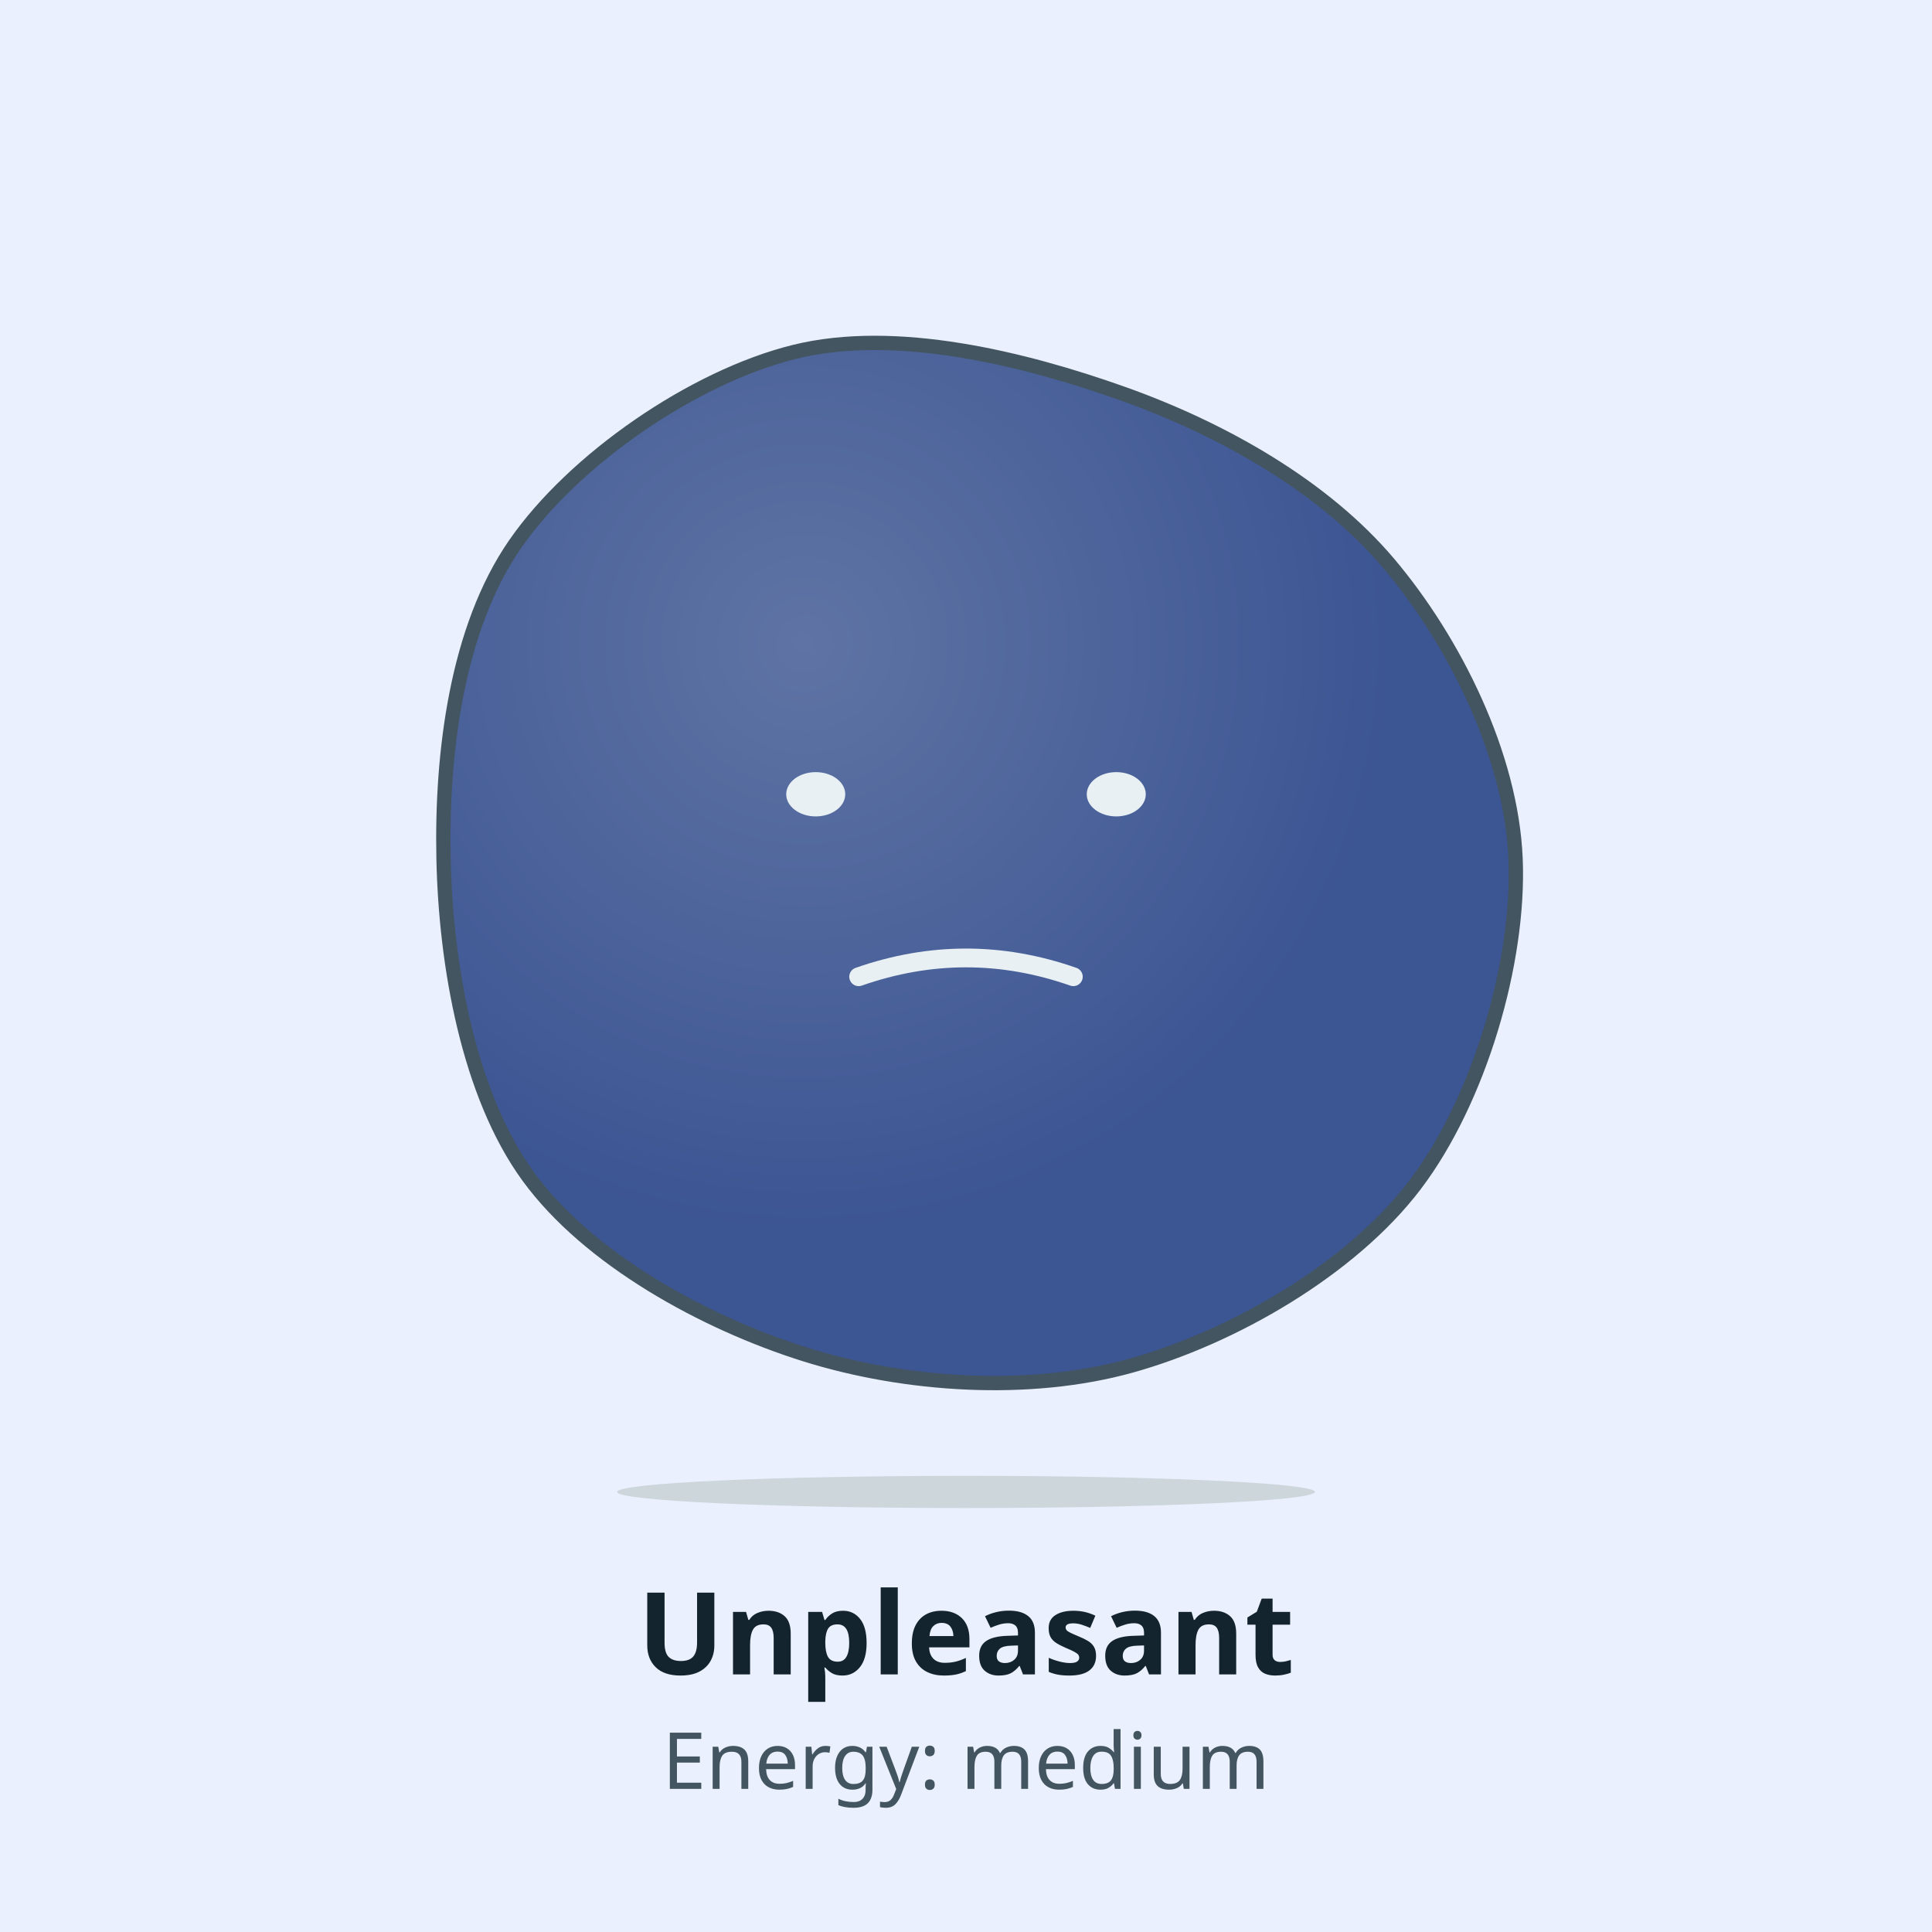
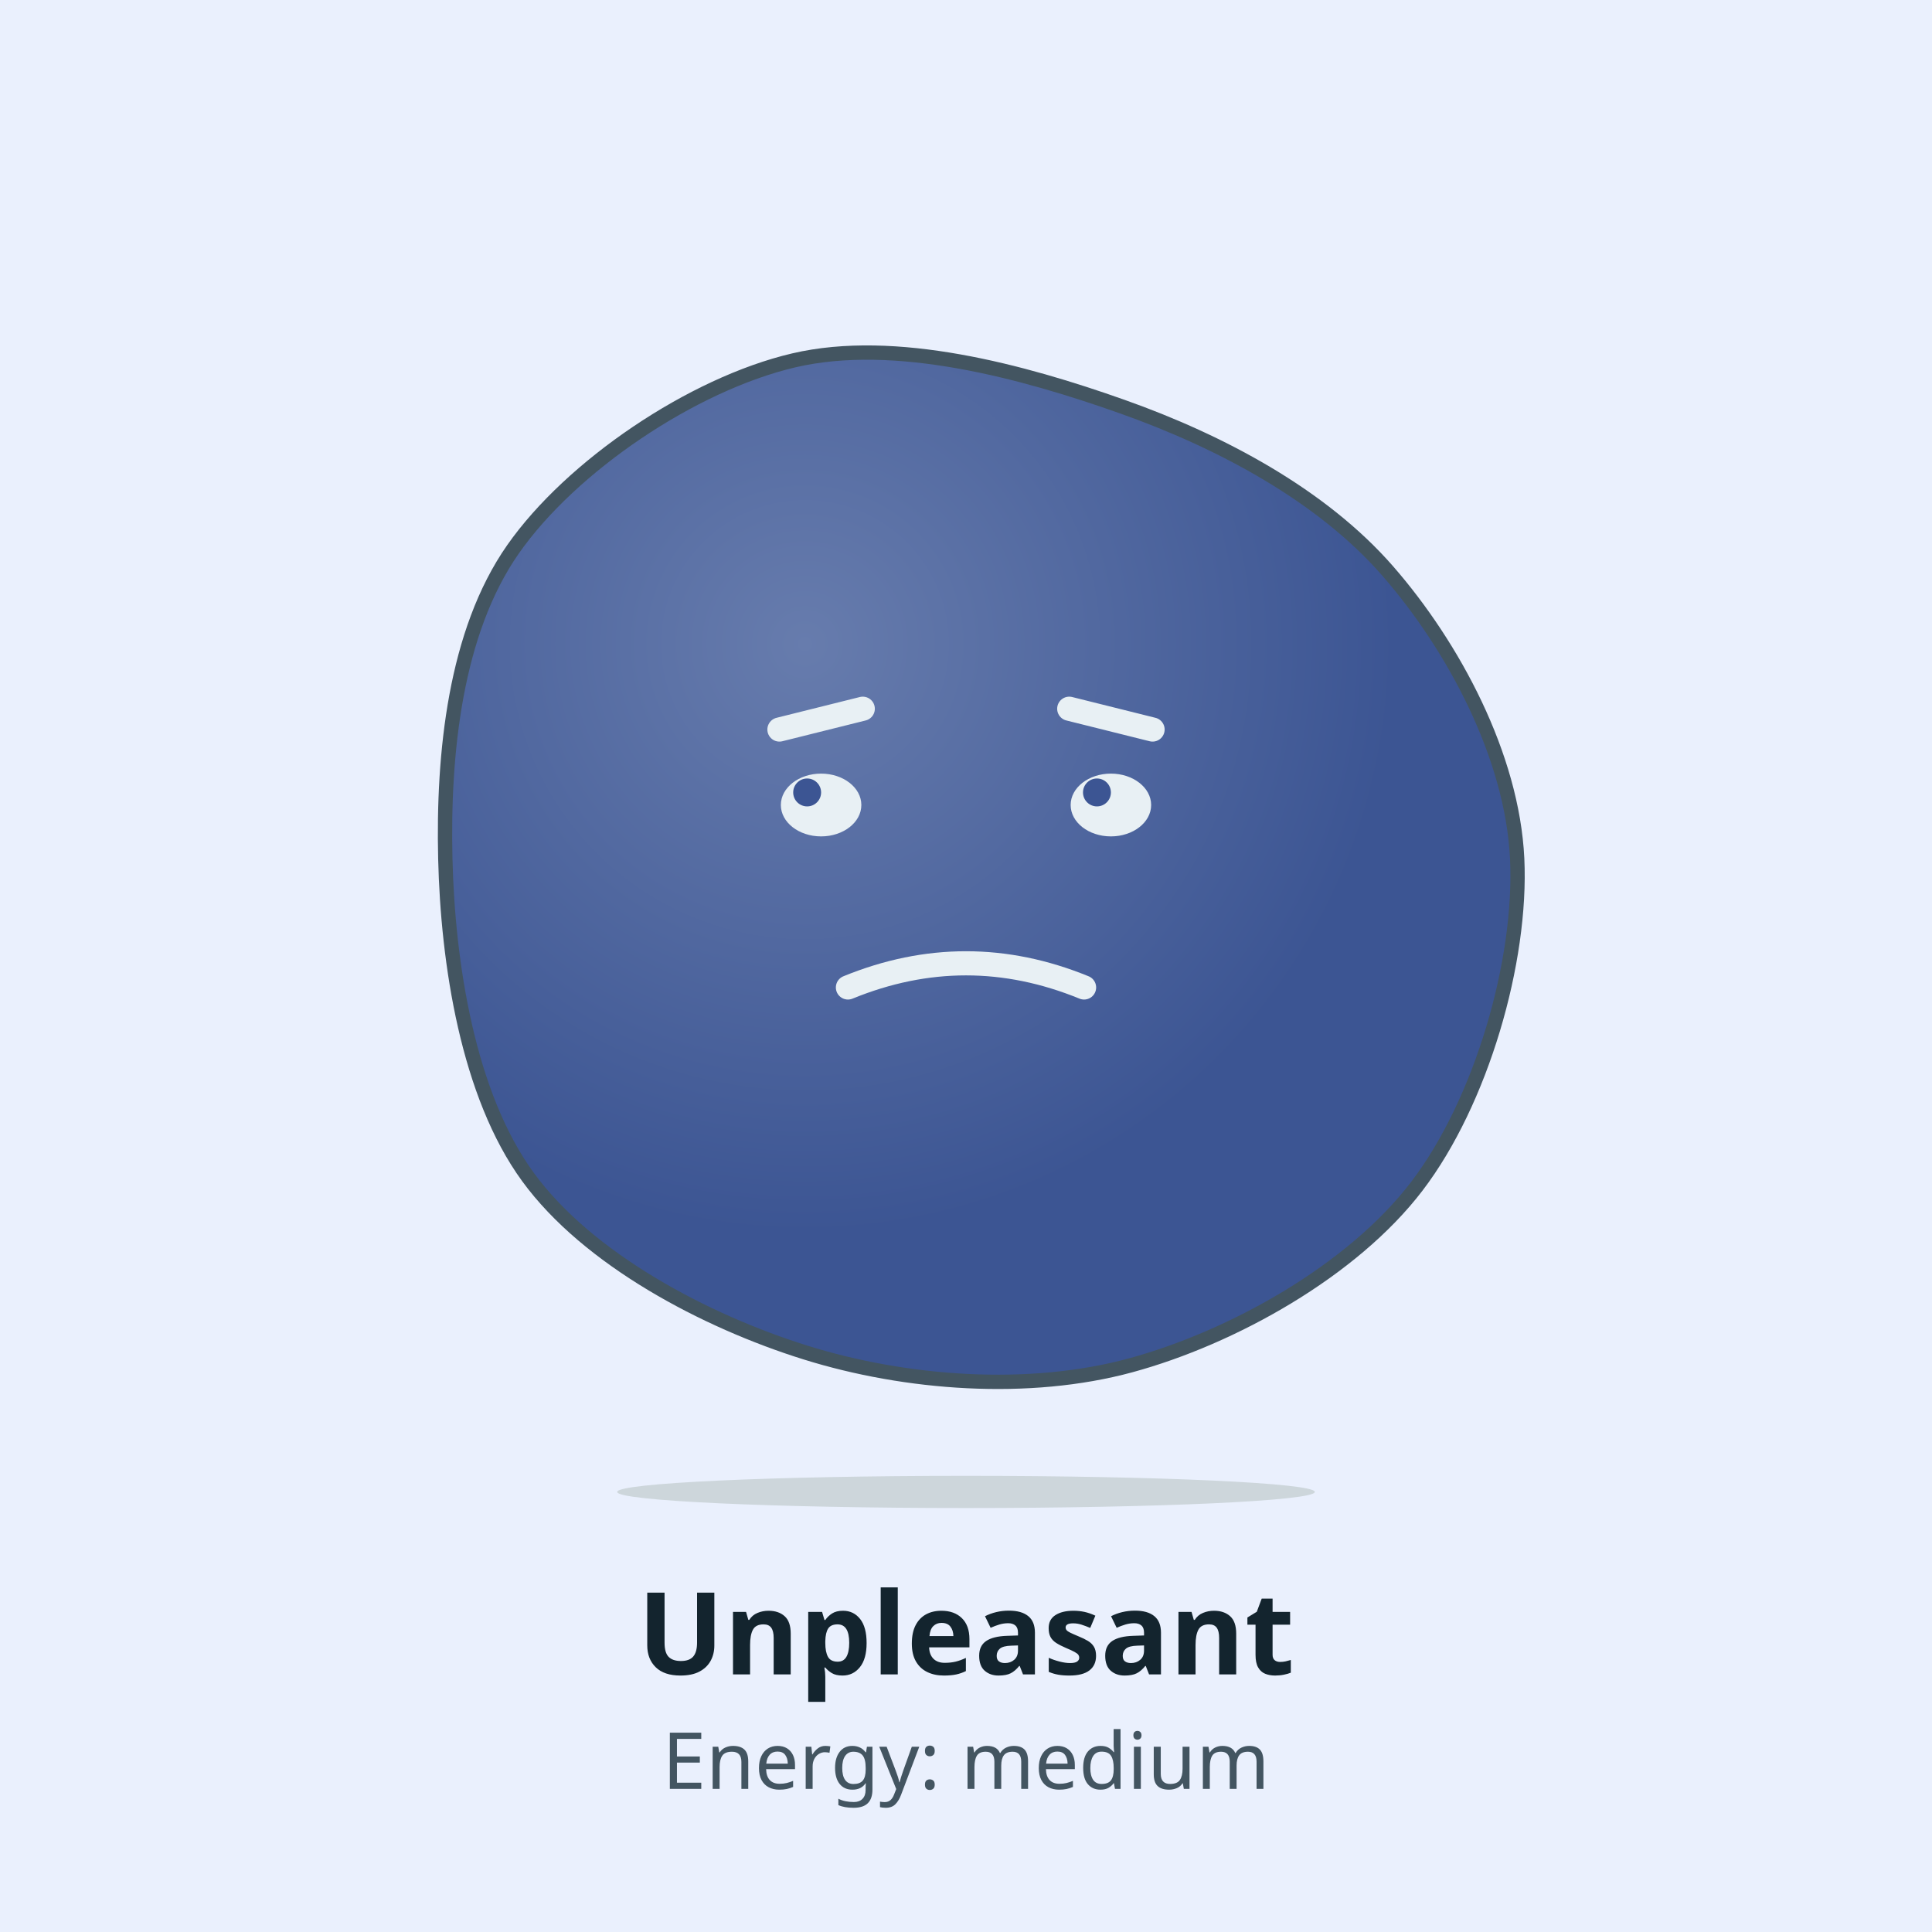
<svg xmlns="http://www.w3.org/2000/svg" width="1080" height="1080" viewBox="0 0 1080 1080">
  <defs>
    <radialGradient id="g1" gradientUnits="userSpaceOnUse" cx="450" cy="360" r="330">
-       <stop offset="0" stop-color="#5f74a4" />
+       <stop offset="0" stop-color="#677cad" />
      <stop offset="1" stop-color="#3c5593" />
    </radialGradient>
  </defs>
  <rect width="1080" height="1080" fill="#eaf0fd" />
  <g>
    <ellipse cx="540" cy="834" rx="195" ry="9" fill="#cdd6db" />
-     <path d="M847.21 480 C849.64 537.88 826.85 615.12 791 662.36 C755.15 709.6 688.94 747.67 632.1 763.46 C575.26 779.25 506.09 774.73 449.96 757.11 C393.84 739.49 329.03 703.93 295.36 657.74 C261.69 611.56 249.17 538.92 247.94 480 C246.7 421.08 255.25 351.42 287.95 304.2 C320.64 256.98 387.45 210.71 444.12 196.7 C500.78 182.69 572.56 200.43 627.94 220.16 C683.33 239.89 739.88 271.79 776.43 315.1 C812.97 358.4 844.78 422.12 847.21 480 Z" fill="url(#g1)" stroke="#435561" stroke-width="8" stroke-linecap="round" stroke-linejoin="round" />
-     <ellipse cx="456" cy="444" rx="16.5" ry="12.38" fill="#e8f0f4" />
-     <ellipse cx="624" cy="444" rx="16.5" ry="12.38" fill="#e8f0f4" />
-     <path d="M480 546 Q540 525 600 546" fill="none" stroke="#e8f0f4" stroke-width="10.5" stroke-linecap="round" stroke-linejoin="round" />
+     <path d="M848.11 480 C850.84 537.34 828.05 615.91 792.03 663.11 C756.02 710.32 688.98 747.73 632.03 763.23 C575.07 778.72 506.45 773.63 450.3 756.08 C394.14 738.53 328.68 703.93 295.12 657.92 C261.56 611.9 250.32 538.48 248.93 480 C247.54 421.52 254.32 353.49 286.78 307.06 C319.24 260.64 386.96 214.75 443.72 201.45 C500.48 188.16 572.03 207.69 627.35 227.3 C682.67 246.9 738.85 276.95 775.64 319.07 C812.43 361.19 845.38 422.66 848.11 480 Z" fill="url(#g1)" stroke="#435561" stroke-width="8" stroke-linecap="round" stroke-linejoin="round" />
+     <ellipse cx="459" cy="450" rx="22.5" ry="17.55" fill="#e8f0f4" />
+     <circle cx="451.2" cy="442.98" r="7.8" fill="#3c5593" />
+     <ellipse cx="621" cy="450" rx="22.5" ry="17.55" fill="#e8f0f4" />
+     <circle cx="613.2" cy="442.98" r="7.8" fill="#3c5593" />
+     <path d="M474 552 Q540 525 606 552" fill="none" stroke="#e8f0f4" stroke-width="13.5" stroke-linecap="round" stroke-linejoin="round" />
+     <line x1="435.71" y1="407.81" x2="482.29" y2="396.19" stroke="#e8f0f4" stroke-width="13.5" stroke-linecap="round" stroke-linejoin="round" />
+     <line x1="644.29" y1="407.81" x2="597.71" y2="396.19" stroke="#e8f0f4" stroke-width="13.5" stroke-linecap="round" stroke-linejoin="round" />
  </g>
  <text x="540" y="936" font-family="Geologica" font-weight="600" font-size="64" fill="#13242e" text-anchor="middle">Unpleasant</text>
  <text x="540" y="1000" font-family="IBM Plex Sans" font-weight="400" font-size="44" fill="#435561" text-anchor="middle">Energy: medium</text>
</svg>
